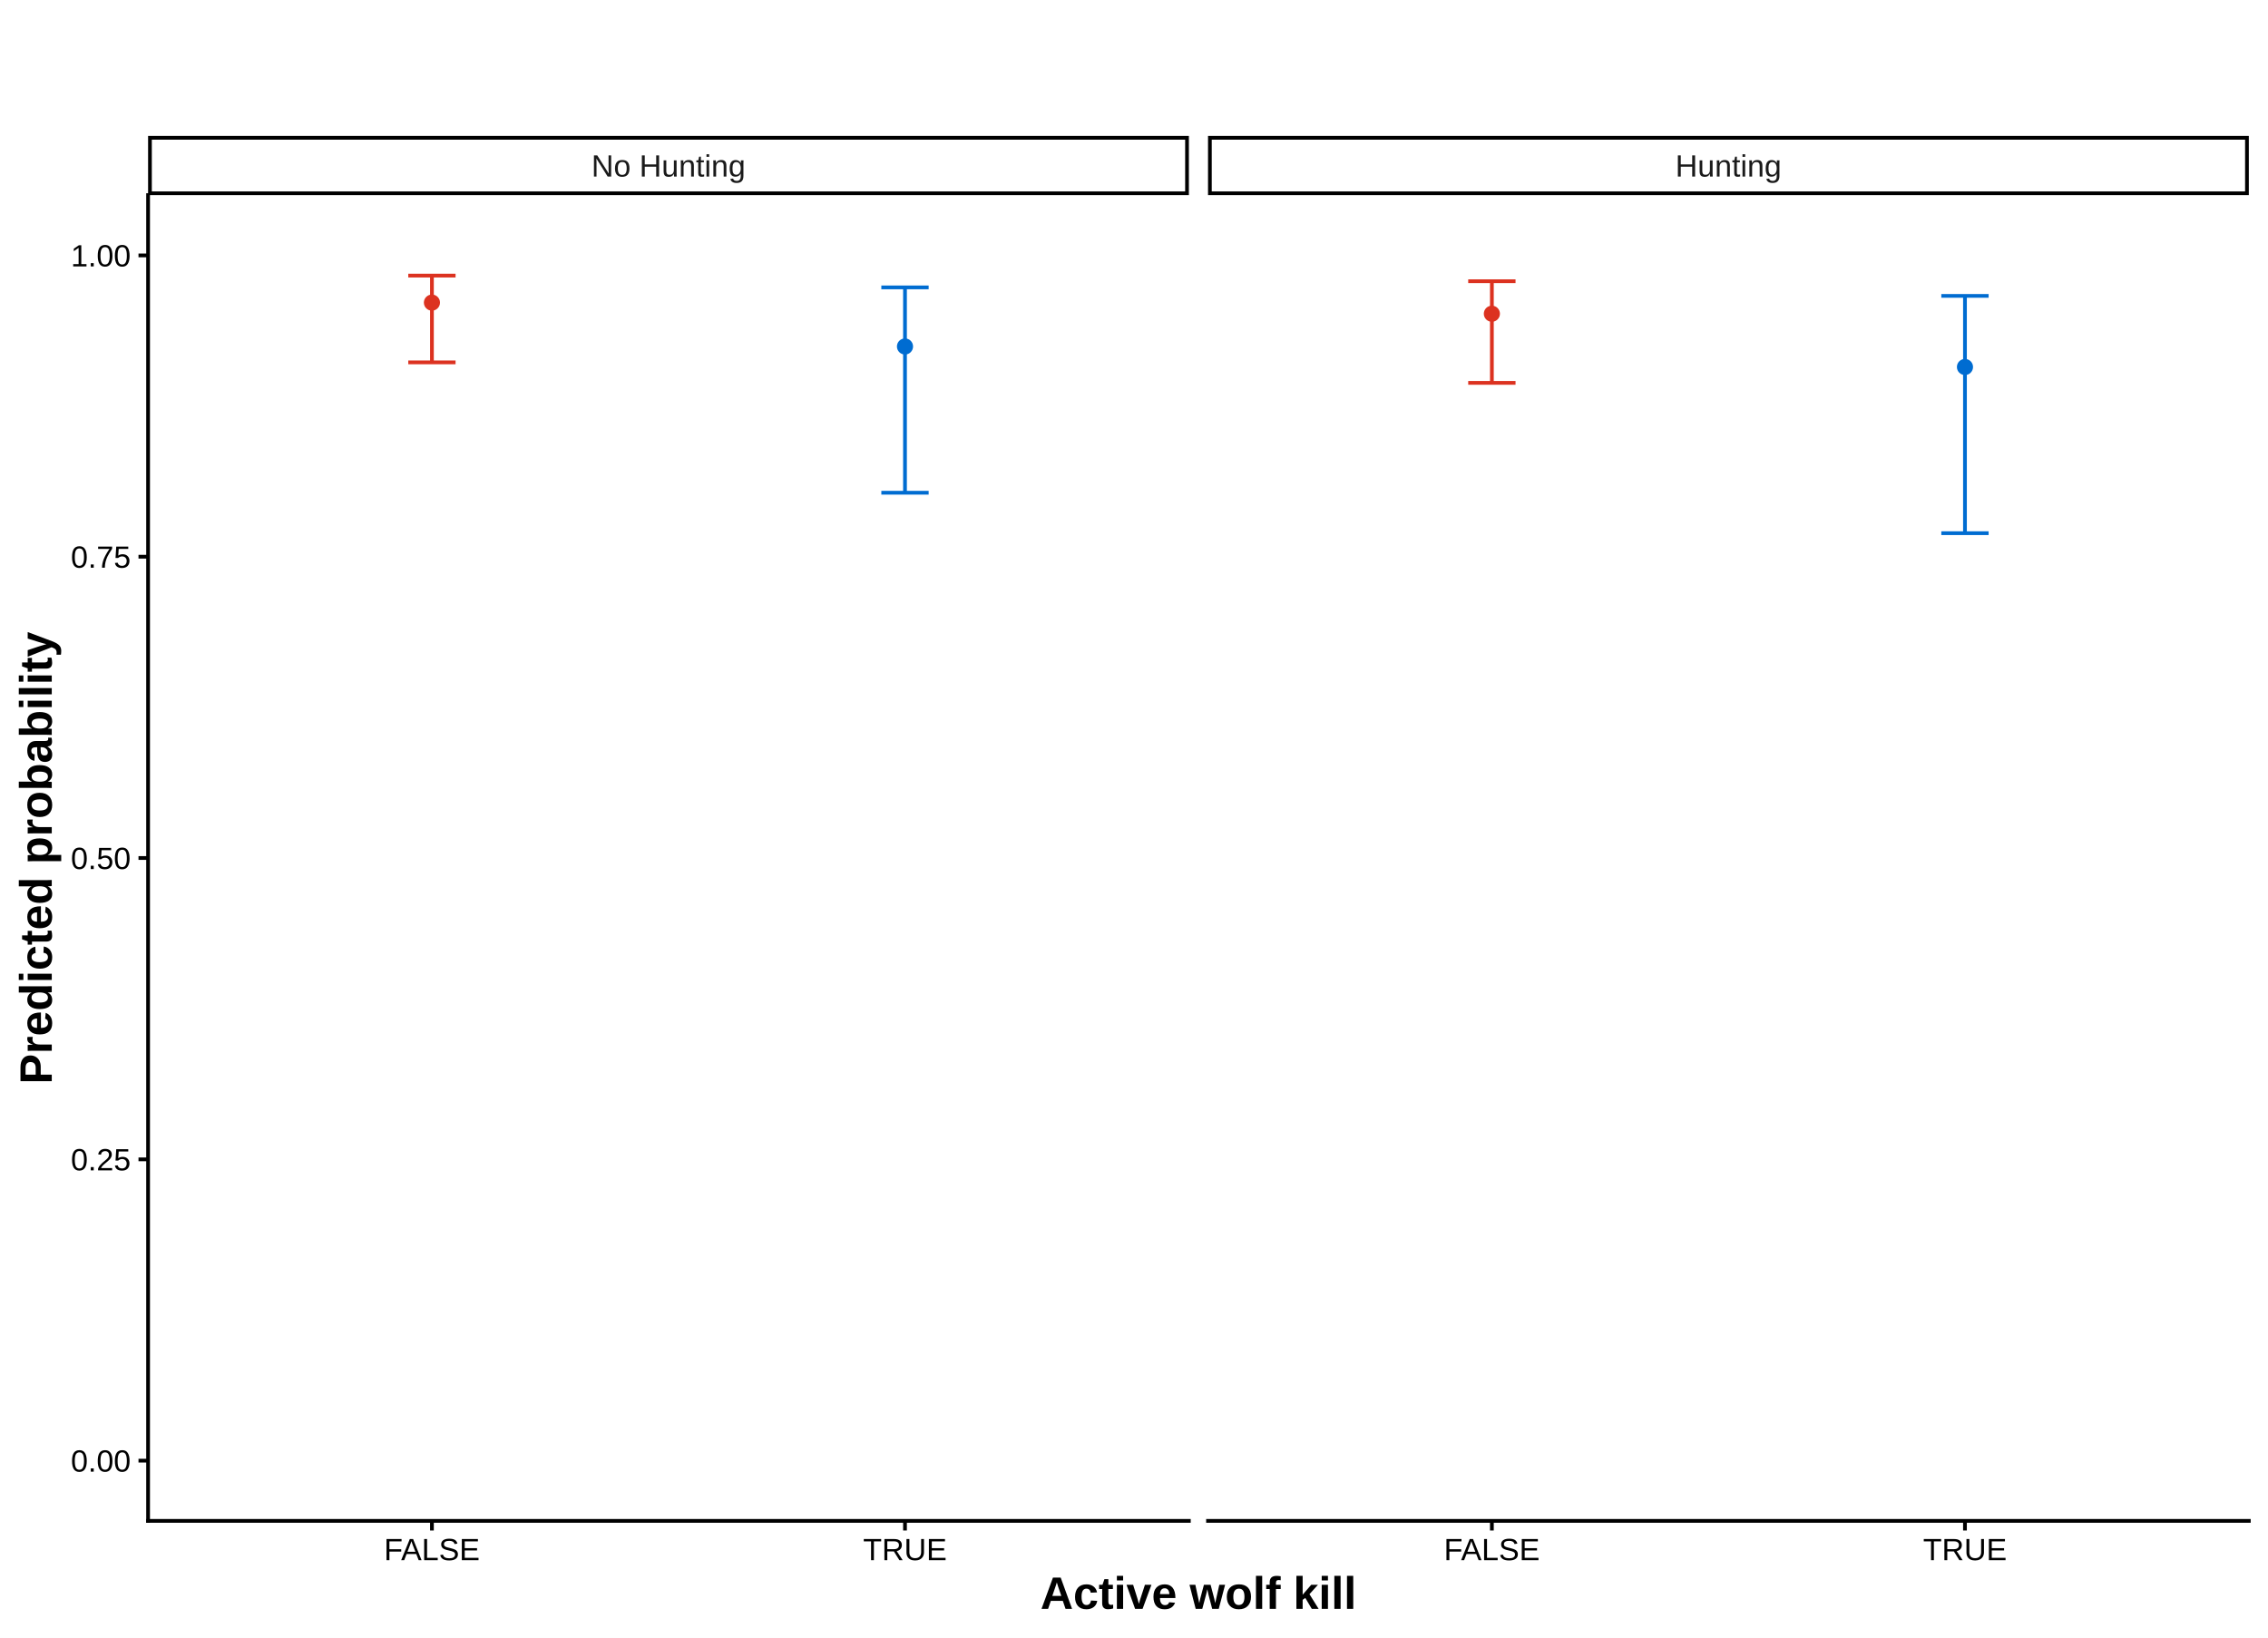
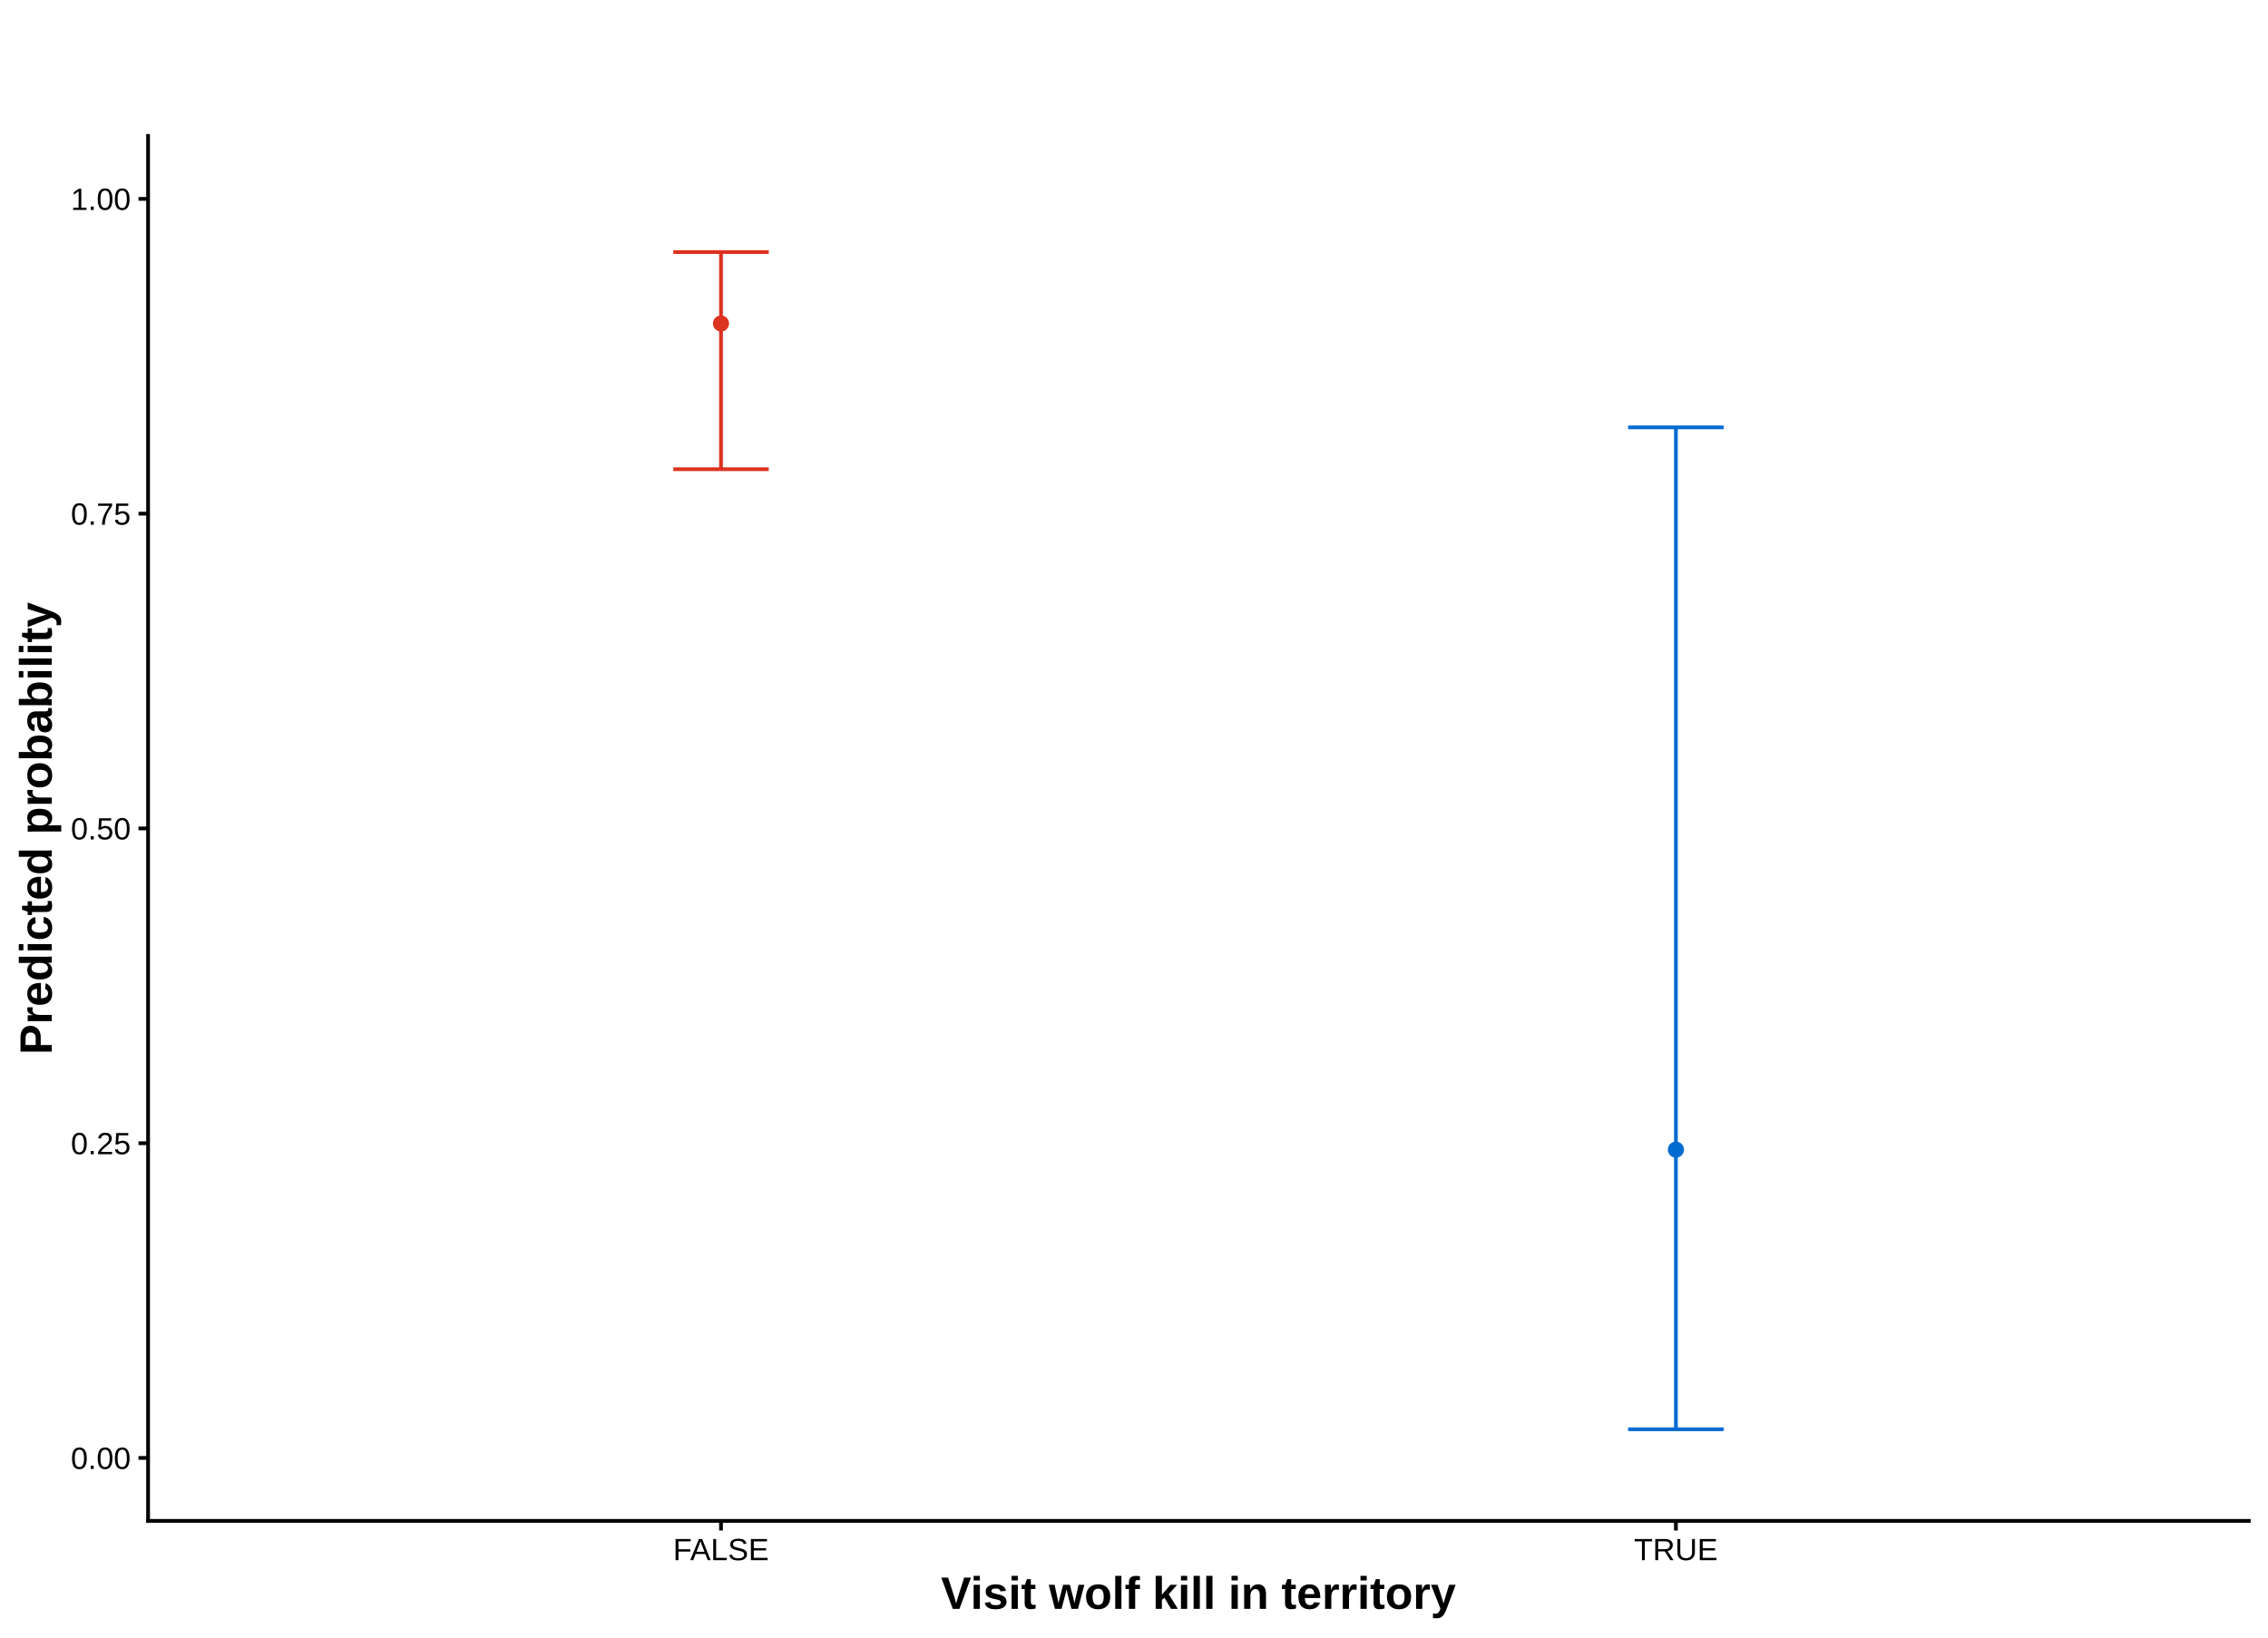
<svg xmlns="http://www.w3.org/2000/svg" width="648.00pt" height="468.00pt" viewBox="0 0 648.00 468.00">
  <g class="svglite">
    <defs>
      <style type="text/css">
    .svglite line, .svglite polyline, .svglite polygon, .svglite path, .svglite rect, .svglite circle {
      fill: none;
      stroke: #000000;
      stroke-linecap: round;
      stroke-linejoin: round;
      stroke-miterlimit: 10.00;
    }
    .svglite text {
      white-space: pre;
    }
    .svglite g.glyphgroup path {
      fill: inherit;
      stroke: none;
    }
  </style>
    </defs>
    <rect width="100%" height="100%" style="stroke: none; fill: #FFFFFF;" />
    <defs>
      <clipPath id="cpMC4wMHw2NDguMDB8MC4wMHw0NjguMDA=">
        <rect x="0.00" y="0.00" width="648.00" height="468.00" />
      </clipPath>
    </defs>
    <g clip-path="url(#cpMC4wMHw2NDguMDB8MC4wMHw0NjguMDA=)">
-       <rect x="0.00" y="0" width="648.00" height="468.00" style="stroke-width: 1.07; stroke: #FFFFFF; fill: #FFFFFF;" />
+       <rect x="0.00" y="-0" width="648.00" height="468.00" style="stroke-width: 1.07; stroke: #FFFFFF; fill: #FFFFFF;" />
    </g>
    <defs>
-       <clipPath id="cpNDIuMzF8MzM5LjY3fDU1Ljc3fDQzNC42NQ==">
-         <rect x="42.31" y="55.77" width="297.37" height="378.88" />
+       <clipPath id="cpNDIuMzF8NjQyLjUyfDM4Ljg1fDQzNC42NQ==">
+         <rect x="42.31" y="38.85" width="600.21" height="395.80" />
      </clipPath>
    </defs>
-     <g clip-path="url(#cpNDIuMzF8MzM5LjY3fDU1Ljc3fDQzNC42NQ==)">
-       <rect x="42.31" y="55.77" width="297.37" height="378.88" style="stroke-width: 1.07; stroke: none; fill: #FFFFFF;" />
-       <circle cx="258.57" cy="99.02" r="1.95" style="stroke-width: 0.71; stroke: #006CD1; fill: #006CD1;" />
-       <circle cx="123.41" cy="86.48" r="1.95" style="stroke-width: 0.71; stroke: #DC3220; fill: #DC3220;" />
-       <polyline points="251.81,82.13 265.33,82.13 " style="stroke-width: 1.07; stroke: #006CD1; stroke-linecap: butt;" />
-       <polyline points="258.57,82.13 258.57,140.82 " style="stroke-width: 1.07; stroke: #006CD1; stroke-linecap: butt;" />
-       <polyline points="251.81,140.82 265.33,140.82 " style="stroke-width: 1.07; stroke: #006CD1; stroke-linecap: butt;" />
-       <polyline points="116.65,78.76 130.16,78.76 " style="stroke-width: 1.07; stroke: #DC3220; stroke-linecap: butt;" />
-       <polyline points="123.41,78.76 123.41,103.56 " style="stroke-width: 1.07; stroke: #DC3220; stroke-linecap: butt;" />
-       <polyline points="116.65,103.56 130.16,103.56 " style="stroke-width: 1.07; stroke: #DC3220; stroke-linecap: butt;" />
+     <g clip-path="url(#cpNDIuMzF8NjQyLjUyfDM4Ljg1fDQzNC42NQ==)">
+       <rect x="42.31" y="38.85" width="600.21" height="395.80" style="stroke-width: 1.07; stroke: none; fill: #FFFFFF;" />
+       <circle cx="478.83" cy="328.55" r="1.95" style="stroke-width: 0.71; stroke: #006CD1; fill: #006CD1;" />
+       <circle cx="206.00" cy="92.45" r="1.95" style="stroke-width: 0.71; stroke: #DC3220; fill: #DC3220;" />
+       <polyline points="465.18,122.13 492.47,122.13 " style="stroke-width: 1.07; stroke: #006CD1; stroke-linecap: butt;" />
+       <polyline points="478.83,122.13 478.83,408.47 " style="stroke-width: 1.07; stroke: #006CD1; stroke-linecap: butt;" />
+       <polyline points="465.18,408.47 492.47,408.47 " style="stroke-width: 1.07; stroke: #006CD1; stroke-linecap: butt;" />
+       <polyline points="192.36,72.04 219.64,72.04 " style="stroke-width: 1.07; stroke: #DC3220; stroke-linecap: butt;" />
+       <polyline points="206.00,72.04 206.00,134.10 " style="stroke-width: 1.07; stroke: #DC3220; stroke-linecap: butt;" />
+       <polyline points="192.36,134.10 219.64,134.10 " style="stroke-width: 1.07; stroke: #DC3220; stroke-linecap: butt;" />
    </g>
    <g clip-path="url(#cpMC4wMHw2NDguMDB8MC4wMHw0NjguMDA=)">
- </g>
-     <defs>
-       <clipPath id="cpMzQ1LjE1fDY0Mi41Mnw1NS43N3w0MzQuNjU=">
-         <rect x="345.15" y="55.77" width="297.37" height="378.88" />
-       </clipPath>
-     </defs>
-     <g clip-path="url(#cpMzQ1LjE1fDY0Mi41Mnw1NS43N3w0MzQuNjU=)">
-       <rect x="345.15" y="55.77" width="297.37" height="378.88" style="stroke-width: 1.07; stroke: none; fill: #FFFFFF;" />
-       <circle cx="561.42" cy="104.88" r="1.95" style="stroke-width: 0.71; stroke: #006CD1; fill: #006CD1;" />
-       <circle cx="426.25" cy="89.66" r="1.95" style="stroke-width: 0.71; stroke: #DC3220; fill: #DC3220;" />
-       <polyline points="554.66,84.56 568.18,84.56 " style="stroke-width: 1.07; stroke: #006CD1; stroke-linecap: butt;" />
-       <polyline points="561.42,84.56 561.42,152.37 " style="stroke-width: 1.07; stroke: #006CD1; stroke-linecap: butt;" />
-       <polyline points="554.66,152.37 568.18,152.37 " style="stroke-width: 1.07; stroke: #006CD1; stroke-linecap: butt;" />
-       <polyline points="419.49,80.37 433.01,80.37 " style="stroke-width: 1.07; stroke: #DC3220; stroke-linecap: butt;" />
-       <polyline points="426.25,80.37 426.25,109.41 " style="stroke-width: 1.07; stroke: #DC3220; stroke-linecap: butt;" />
-       <polyline points="419.49,109.41 433.01,109.41 " style="stroke-width: 1.07; stroke: #DC3220; stroke-linecap: butt;" />
-     </g>
-     <g clip-path="url(#cpMC4wMHw2NDguMDB8MC4wMHw0NjguMDA=)">
- </g>
-     <defs>
-       <clipPath id="cpNDIuMzF8MzM5LjY3fDM4Ljg1fDU1Ljc3">
-         <rect x="42.31" y="38.85" width="297.37" height="16.92" />
-       </clipPath>
-     </defs>
-     <g clip-path="url(#cpNDIuMzF8MzM5LjY3fDM4Ljg1fDU1Ljc3)">
-       <rect x="42.31" y="38.85" width="297.37" height="16.92" style="stroke-width: 2.13; fill: #FFFFFF;" />
-       <text x="190.99" y="50.46" text-anchor="middle" style="font-size: 8.80px;fill: #1A1A1A; font-family: &quot;Arial&quot;;" textLength="44.00px" lengthAdjust="spacingAndGlyphs">No Hunting</text>
-     </g>
-     <g clip-path="url(#cpMC4wMHw2NDguMDB8MC4wMHw0NjguMDA=)">
- </g>
-     <defs>
-       <clipPath id="cpMzQ1LjE1fDY0Mi41MnwzOC44NXw1NS43Nw==">
-         <rect x="345.15" y="38.85" width="297.37" height="16.92" />
-       </clipPath>
-     </defs>
-     <g clip-path="url(#cpMzQ1LjE1fDY0Mi41MnwzOC44NXw1NS43Nw==)">
-       <rect x="345.15" y="38.85" width="297.37" height="16.92" style="stroke-width: 2.13; fill: #FFFFFF;" />
-       <text x="493.84" y="50.46" text-anchor="middle" style="font-size: 8.80px;fill: #1A1A1A; font-family: &quot;Arial&quot;;" textLength="30.31px" lengthAdjust="spacingAndGlyphs">Hunting</text>
-     </g>
-     <g clip-path="url(#cpMC4wMHw2NDguMDB8MC4wMHw0NjguMDA=)">
-       <polyline points="42.31,434.65 339.67,434.65 " style="stroke-width: 1.07; stroke-linecap: square;" />
-       <polyline points="123.41,437.39 123.41,434.65 " style="stroke-width: 1.07; stroke-linecap: butt;" />
-       <polyline points="258.57,437.39 258.57,434.65 " style="stroke-width: 1.07; stroke-linecap: butt;" />
-       <text x="123.41" y="445.88" text-anchor="middle" style="font-size: 8.80px; font-family: &quot;Arial&quot;;" textLength="27.41px" lengthAdjust="spacingAndGlyphs">FALSE</text>
-       <text x="258.57" y="445.88" text-anchor="middle" style="font-size: 8.80px; font-family: &quot;Arial&quot;;" textLength="23.97px" lengthAdjust="spacingAndGlyphs">TRUE</text>
-       <polyline points="345.15,434.65 642.52,434.65 " style="stroke-width: 1.07; stroke-linecap: square;" />
-       <polyline points="426.25,437.39 426.25,434.65 " style="stroke-width: 1.07; stroke-linecap: butt;" />
-       <polyline points="561.42,437.39 561.42,434.65 " style="stroke-width: 1.07; stroke-linecap: butt;" />
-       <text x="426.25" y="445.88" text-anchor="middle" style="font-size: 8.80px; font-family: &quot;Arial&quot;;" textLength="27.41px" lengthAdjust="spacingAndGlyphs">FALSE</text>
-       <text x="561.42" y="445.88" text-anchor="middle" style="font-size: 8.80px; font-family: &quot;Arial&quot;;" textLength="23.97px" lengthAdjust="spacingAndGlyphs">TRUE</text>
-       <polyline points="42.31,434.65 42.31,55.77 " style="stroke-width: 1.07; stroke-linecap: square;" />
-       <text x="37.37" y="420.58" text-anchor="end" style="font-size: 8.80px; font-family: &quot;Arial&quot;;" textLength="17.11px" lengthAdjust="spacingAndGlyphs">0.00</text>
-       <text x="37.37" y="334.47" text-anchor="end" style="font-size: 8.80px; font-family: &quot;Arial&quot;;" textLength="17.11px" lengthAdjust="spacingAndGlyphs">0.25</text>
-       <text x="37.37" y="248.36" text-anchor="end" style="font-size: 8.80px; font-family: &quot;Arial&quot;;" textLength="17.11px" lengthAdjust="spacingAndGlyphs">0.50</text>
-       <text x="37.37" y="162.25" text-anchor="end" style="font-size: 8.80px; font-family: &quot;Arial&quot;;" textLength="17.11px" lengthAdjust="spacingAndGlyphs">0.75</text>
-       <text x="37.37" y="76.14" text-anchor="end" style="font-size: 8.80px; font-family: &quot;Arial&quot;;" textLength="17.11px" lengthAdjust="spacingAndGlyphs">1.00</text>
-       <polyline points="39.57,417.43 42.31,417.43 " style="stroke-width: 1.07; stroke-linecap: butt;" />
-       <polyline points="39.57,331.32 42.31,331.32 " style="stroke-width: 1.07; stroke-linecap: butt;" />
-       <polyline points="39.57,245.21 42.31,245.21 " style="stroke-width: 1.07; stroke-linecap: butt;" />
-       <polyline points="39.57,159.10 42.31,159.10 " style="stroke-width: 1.07; stroke-linecap: butt;" />
-       <polyline points="39.57,72.99 42.31,72.99 " style="stroke-width: 1.07; stroke-linecap: butt;" />
-       <text x="342.41" y="459.78" text-anchor="middle" style="font-size: 13.00px; font-weight: bold; font-family: &quot;Arial&quot;;" textLength="90.30px" lengthAdjust="spacingAndGlyphs">Active wolf kill</text>
-       <text transform="translate(14.79,245.21) rotate(-90)" text-anchor="middle" style="font-size: 13.00px; font-weight: bold; font-family: &quot;Arial&quot;;" textLength="129.30px" lengthAdjust="spacingAndGlyphs">Predicted probability</text>
+       <polyline points="42.31,434.65 42.31,38.85 " style="stroke-width: 1.07; stroke-linecap: square;" />
+       <text x="37.37" y="419.81" text-anchor="end" style="font-size: 8.80px; font-family: &quot;Arial&quot;;" textLength="17.11px" lengthAdjust="spacingAndGlyphs">0.00</text>
+       <text x="37.37" y="329.86" text-anchor="end" style="font-size: 8.80px; font-family: &quot;Arial&quot;;" textLength="17.11px" lengthAdjust="spacingAndGlyphs">0.25</text>
+       <text x="37.37" y="239.90" text-anchor="end" style="font-size: 8.80px; font-family: &quot;Arial&quot;;" textLength="17.11px" lengthAdjust="spacingAndGlyphs">0.50</text>
+       <text x="37.37" y="149.95" text-anchor="end" style="font-size: 8.80px; font-family: &quot;Arial&quot;;" textLength="17.11px" lengthAdjust="spacingAndGlyphs">0.75</text>
+       <text x="37.37" y="59.99" text-anchor="end" style="font-size: 8.80px; font-family: &quot;Arial&quot;;" textLength="17.11px" lengthAdjust="spacingAndGlyphs">1.00</text>
+       <polyline points="39.57,416.66 42.31,416.66 " style="stroke-width: 1.07; stroke-linecap: butt;" />
+       <polyline points="39.57,326.71 42.31,326.71 " style="stroke-width: 1.07; stroke-linecap: butt;" />
+       <polyline points="39.57,236.75 42.31,236.75 " style="stroke-width: 1.07; stroke-linecap: butt;" />
+       <polyline points="39.57,146.80 42.31,146.80 " style="stroke-width: 1.07; stroke-linecap: butt;" />
+       <polyline points="39.57,56.84 42.31,56.84 " style="stroke-width: 1.07; stroke-linecap: butt;" />
+       <polyline points="42.31,434.65 642.52,434.65 " style="stroke-width: 1.07; stroke-linecap: square;" />
+       <polyline points="206.00,437.39 206.00,434.65 " style="stroke-width: 1.07; stroke-linecap: butt;" />
+       <polyline points="478.83,437.39 478.83,434.65 " style="stroke-width: 1.07; stroke-linecap: butt;" />
+       <text x="206.00" y="445.88" text-anchor="middle" style="font-size: 8.80px; font-family: &quot;Arial&quot;;" textLength="27.41px" lengthAdjust="spacingAndGlyphs">FALSE</text>
+       <text x="478.83" y="445.88" text-anchor="middle" style="font-size: 8.80px; font-family: &quot;Arial&quot;;" textLength="23.97px" lengthAdjust="spacingAndGlyphs">TRUE</text>
+       <text x="342.41" y="459.78" text-anchor="middle" style="font-size: 13.00px; font-weight: bold; font-family: &quot;Arial&quot;;" textLength="147.11px" lengthAdjust="spacingAndGlyphs">Visit wolf kill in territory</text>
+       <text transform="translate(14.79,236.75) rotate(-90)" text-anchor="middle" style="font-size: 13.00px; font-weight: bold; font-family: &quot;Arial&quot;;" textLength="129.30px" lengthAdjust="spacingAndGlyphs">Predicted probability</text>
    </g>
  </g>
</svg>
